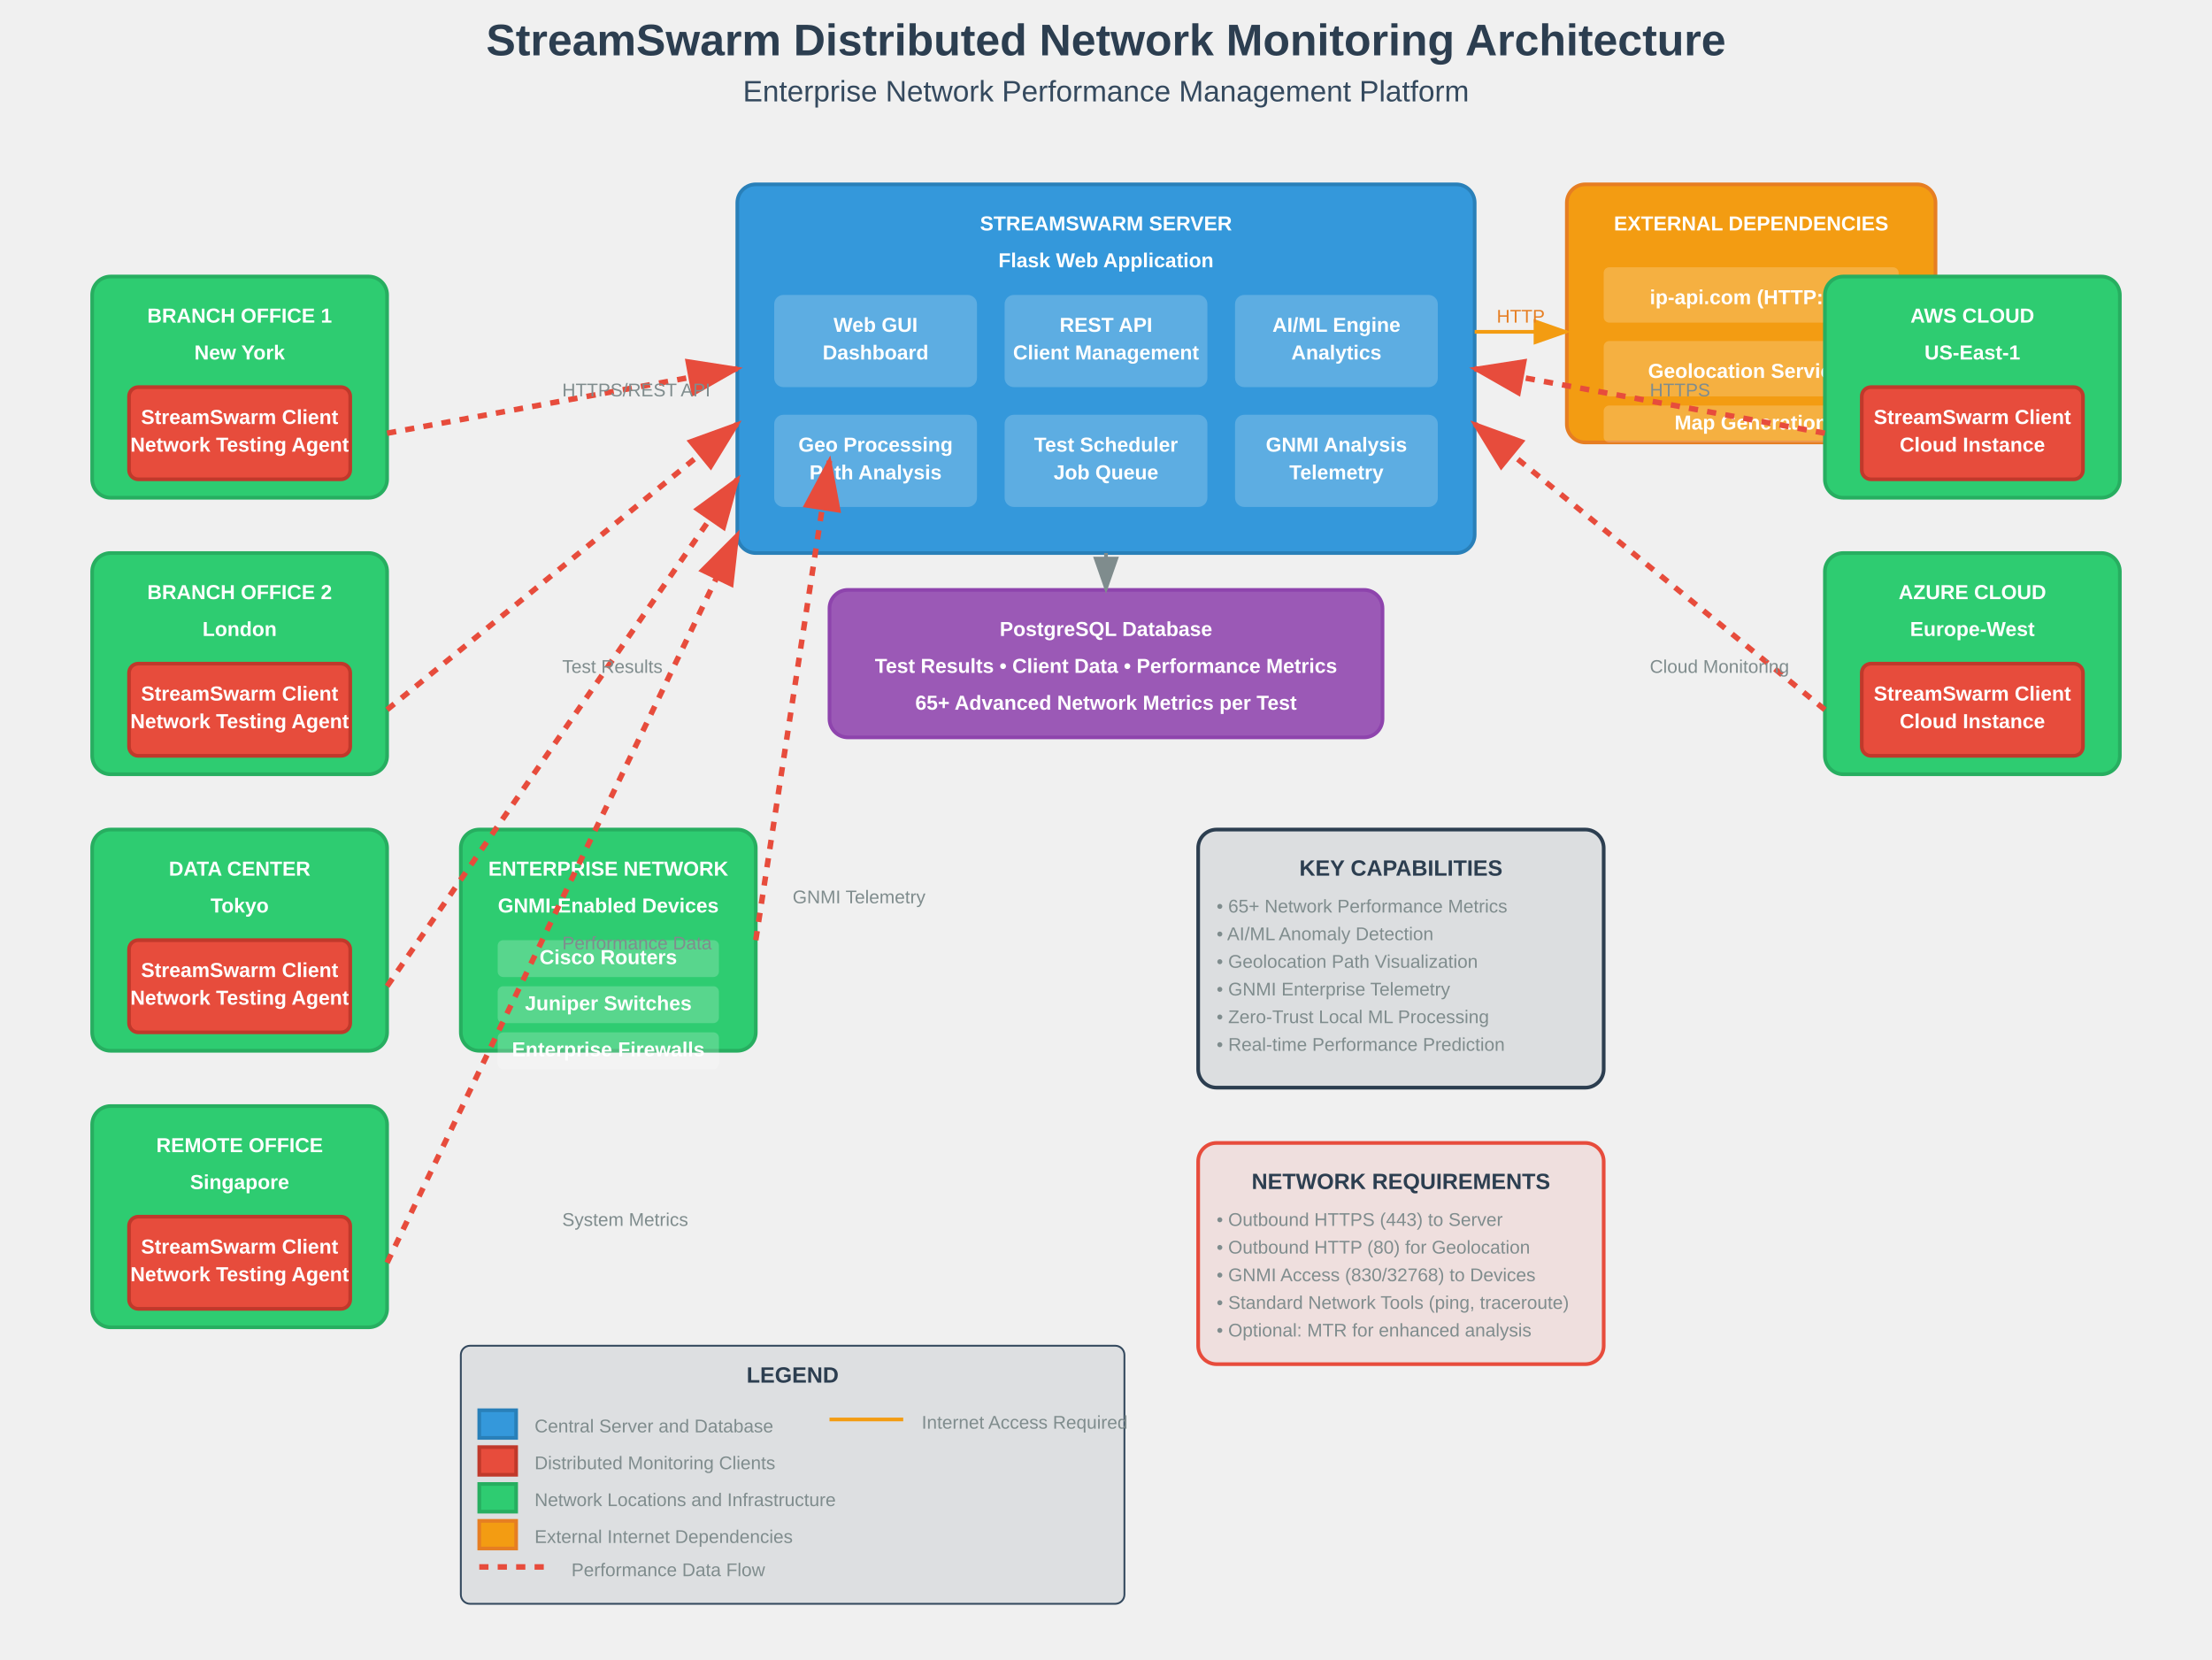
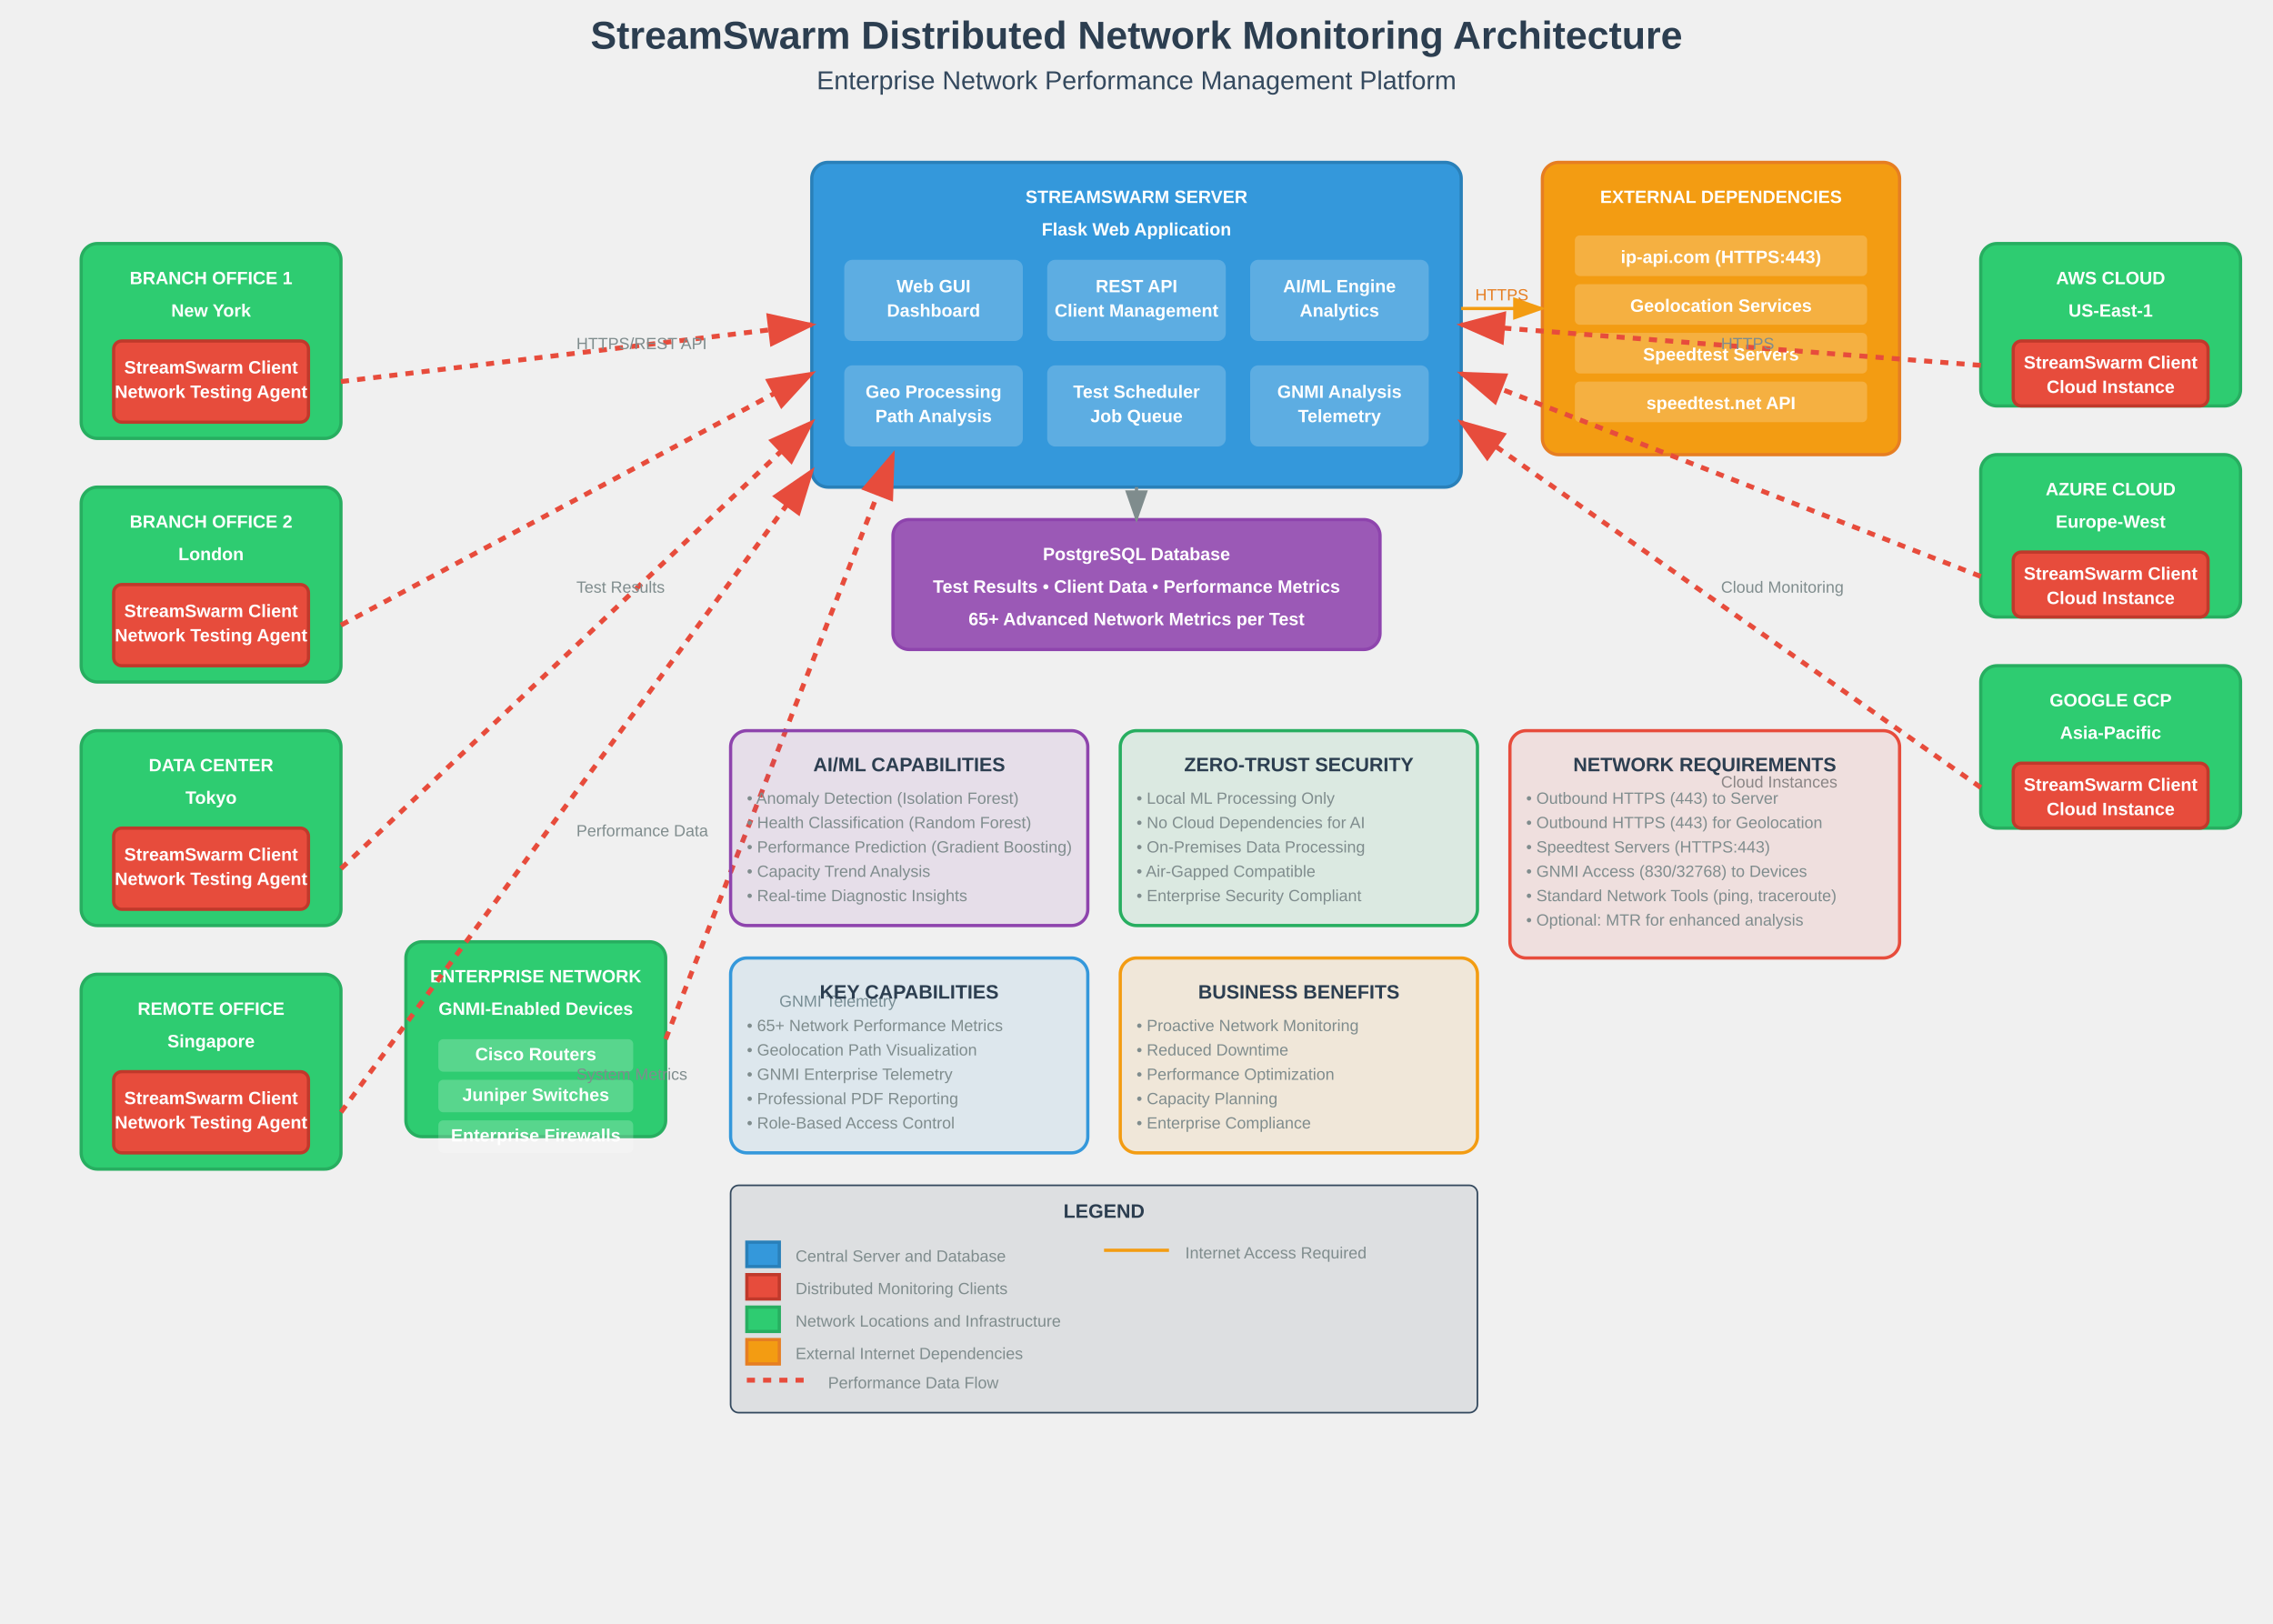
- <svg xmlns="http://www.w3.org/2000/svg" width="1200" height="900" viewBox="0 0 1200 900">
+ <svg xmlns="http://www.w3.org/2000/svg" width="1400" height="1000" viewBox="0 0 1400 1000">
  <defs>
    <style>
      .title { font-family: Arial, sans-serif; font-size: 24px; font-weight: bold; fill: #2c3e50; }
      .subtitle { font-family: Arial, sans-serif; font-size: 16px; fill: #34495e; }
      .label { font-family: Arial, sans-serif; font-size: 12px; fill: #2c3e50; }
      .small-label { font-family: Arial, sans-serif; font-size: 10px; fill: #7f8c8d; }
      .server-box { fill: #3498db; stroke: #2980b9; stroke-width: 2; }
      .client-box { fill: #e74c3c; stroke: #c0392b; stroke-width: 2; }
      .internet-box { fill: #f39c12; stroke: #e67e22; stroke-width: 2; }
      .network-box { fill: #2ecc71; stroke: #27ae60; stroke-width: 2; }
      .database-box { fill: #9b59b6; stroke: #8e44ad; stroke-width: 2; }
      .connection-line { stroke: #7f8c8d; stroke-width: 2; fill: none; }
      .data-flow { stroke: #e74c3c; stroke-width: 3; fill: none; stroke-dasharray: 5,5; }
      .internet-flow { stroke: #f39c12; stroke-width: 2; fill: none; }
      .white-text { fill: white; font-family: Arial, sans-serif; font-size: 11px; font-weight: bold; }
      .dependency-text { fill: #e67e22; font-family: Arial, sans-serif; font-size: 10px; }
    </style>
    <marker id="arrowhead" markerWidth="10" markerHeight="7" refX="9" refY="3.5" orient="auto">
      <polygon points="0 0, 10 3.5, 0 7" fill="#7f8c8d" />
    </marker>
    <marker id="dataflow" markerWidth="10" markerHeight="7" refX="9" refY="3.5" orient="auto">
      <polygon points="0 0, 10 3.5, 0 7" fill="#e74c3c" />
    </marker>
    <marker id="internetflow" markerWidth="10" markerHeight="7" refX="9" refY="3.5" orient="auto">
      <polygon points="0 0, 10 3.5, 0 7" fill="#f39c12" />
    </marker>
  </defs>
-   <text x="600" y="30" text-anchor="middle" class="title">StreamSwarm Distributed Network Monitoring Architecture</text>
-   <text x="600" y="55" text-anchor="middle" class="subtitle">Enterprise Network Performance Management Platform</text>
-   <rect x="400" y="100" width="400" height="200" rx="10" class="server-box" />
-   <text x="600" y="125" text-anchor="middle" class="white-text" font-size="14">STREAMSWARM SERVER</text>
-   <text x="600" y="145" text-anchor="middle" class="white-text" font-size="12">Flask Web Application</text>
-   <rect x="420" y="160" width="110" height="50" rx="5" fill="rgba(255,255,255,0.2)" />
-   <text x="475" y="180" text-anchor="middle" class="white-text" font-size="10">Web GUI</text>
-   <text x="475" y="195" text-anchor="middle" class="white-text" font-size="10">Dashboard</text>
-   <rect x="545" y="160" width="110" height="50" rx="5" fill="rgba(255,255,255,0.2)" />
-   <text x="600" y="180" text-anchor="middle" class="white-text" font-size="10">REST API</text>
-   <text x="600" y="195" text-anchor="middle" class="white-text" font-size="10">Client Management</text>
-   <rect x="670" y="160" width="110" height="50" rx="5" fill="rgba(255,255,255,0.2)" />
-   <text x="725" y="180" text-anchor="middle" class="white-text" font-size="10">AI/ML Engine</text>
-   <text x="725" y="195" text-anchor="middle" class="white-text" font-size="10">Analytics</text>
-   <rect x="420" y="225" width="110" height="50" rx="5" fill="rgba(255,255,255,0.2)" />
-   <text x="475" y="245" text-anchor="middle" class="white-text" font-size="10">Geo Processing</text>
-   <text x="475" y="260" text-anchor="middle" class="white-text" font-size="10">Path Analysis</text>
-   <rect x="545" y="225" width="110" height="50" rx="5" fill="rgba(255,255,255,0.2)" />
-   <text x="600" y="245" text-anchor="middle" class="white-text" font-size="10">Test Scheduler</text>
-   <text x="600" y="260" text-anchor="middle" class="white-text" font-size="10">Job Queue</text>
-   <rect x="670" y="225" width="110" height="50" rx="5" fill="rgba(255,255,255,0.2)" />
-   <text x="725" y="245" text-anchor="middle" class="white-text" font-size="10">GNMI Analysis</text>
-   <text x="725" y="260" text-anchor="middle" class="white-text" font-size="10">Telemetry</text>
-   <rect x="450" y="320" width="300" height="80" rx="10" class="database-box" />
-   <text x="600" y="345" text-anchor="middle" class="white-text" font-size="12">PostgreSQL Database</text>
-   <text x="600" y="365" text-anchor="middle" class="white-text" font-size="11">Test Results • Client Data • Performance Metrics</text>
-   <text x="600" y="385" text-anchor="middle" class="white-text" font-size="11">65+ Advanced Network Metrics per Test</text>
-   <line x1="600" y1="300" x2="600" y2="320" class="connection-line" marker-end="url(#arrowhead)" />
-   <rect x="850" y="100" width="200" height="140" rx="10" class="internet-box" />
-   <text x="950" y="125" text-anchor="middle" class="white-text" font-size="12">EXTERNAL DEPENDENCIES</text>
-   <rect x="870" y="145" width="160" height="30" rx="3" fill="rgba(255,255,255,0.2)" />
-   <text x="950" y="165" text-anchor="middle" class="white-text" font-size="10">ip-api.com (HTTP:80)</text>
-   <rect x="870" y="185" width="160" height="30" rx="3" fill="rgba(255,255,255,0.2)" />
-   <text x="950" y="205" text-anchor="middle" class="white-text" font-size="10">Geolocation Services</text>
-   <rect x="870" y="220" width="160" height="20" rx="3" fill="rgba(255,255,255,0.2)" />
-   <text x="950" y="233" text-anchor="middle" class="white-text" font-size="9">Map Generation</text>
-   <line x1="800" y1="180" x2="850" y2="180" class="internet-flow" marker-end="url(#internetflow)" />
-   <text x="825" y="175" text-anchor="middle" class="dependency-text" font-size="9">HTTP</text>
+   <text x="700" y="30" text-anchor="middle" class="title">StreamSwarm Distributed Network Monitoring Architecture</text>
+   <text x="700" y="55" text-anchor="middle" class="subtitle">Enterprise Network Performance Management Platform</text>
+   <rect x="500" y="100" width="400" height="200" rx="10" class="server-box" />
+   <text x="700" y="125" text-anchor="middle" class="white-text" font-size="14">STREAMSWARM SERVER</text>
+   <text x="700" y="145" text-anchor="middle" class="white-text" font-size="12">Flask Web Application</text>
+   <rect x="520" y="160" width="110" height="50" rx="5" fill="rgba(255,255,255,0.2)" />
+   <text x="575" y="180" text-anchor="middle" class="white-text" font-size="10">Web GUI</text>
+   <text x="575" y="195" text-anchor="middle" class="white-text" font-size="10">Dashboard</text>
+   <rect x="645" y="160" width="110" height="50" rx="5" fill="rgba(255,255,255,0.2)" />
+   <text x="700" y="180" text-anchor="middle" class="white-text" font-size="10">REST API</text>
+   <text x="700" y="195" text-anchor="middle" class="white-text" font-size="10">Client Management</text>
+   <rect x="770" y="160" width="110" height="50" rx="5" fill="rgba(255,255,255,0.2)" />
+   <text x="825" y="180" text-anchor="middle" class="white-text" font-size="10">AI/ML Engine</text>
+   <text x="825" y="195" text-anchor="middle" class="white-text" font-size="10">Analytics</text>
+   <rect x="520" y="225" width="110" height="50" rx="5" fill="rgba(255,255,255,0.2)" />
+   <text x="575" y="245" text-anchor="middle" class="white-text" font-size="10">Geo Processing</text>
+   <text x="575" y="260" text-anchor="middle" class="white-text" font-size="10">Path Analysis</text>
+   <rect x="645" y="225" width="110" height="50" rx="5" fill="rgba(255,255,255,0.2)" />
+   <text x="700" y="245" text-anchor="middle" class="white-text" font-size="10">Test Scheduler</text>
+   <text x="700" y="260" text-anchor="middle" class="white-text" font-size="10">Job Queue</text>
+   <rect x="770" y="225" width="110" height="50" rx="5" fill="rgba(255,255,255,0.2)" />
+   <text x="825" y="245" text-anchor="middle" class="white-text" font-size="10">GNMI Analysis</text>
+   <text x="825" y="260" text-anchor="middle" class="white-text" font-size="10">Telemetry</text>
+   <rect x="550" y="320" width="300" height="80" rx="10" class="database-box" />
+   <text x="700" y="345" text-anchor="middle" class="white-text" font-size="12">PostgreSQL Database</text>
+   <text x="700" y="365" text-anchor="middle" class="white-text" font-size="11">Test Results • Client Data • Performance Metrics</text>
+   <text x="700" y="385" text-anchor="middle" class="white-text" font-size="11">65+ Advanced Network Metrics per Test</text>
+   <line x1="700" y1="300" x2="700" y2="320" class="connection-line" marker-end="url(#arrowhead)" />
+   <rect x="950" y="100" width="220" height="180" rx="10" class="internet-box" />
+   <text x="1060" y="125" text-anchor="middle" class="white-text" font-size="12">EXTERNAL DEPENDENCIES</text>
+   <rect x="970" y="145" width="180" height="25" rx="3" fill="rgba(255,255,255,0.2)" />
+   <text x="1060" y="162" text-anchor="middle" class="white-text" font-size="10">ip-api.com (HTTPS:443)</text>
+   <rect x="970" y="175" width="180" height="25" rx="3" fill="rgba(255,255,255,0.2)" />
+   <text x="1060" y="192" text-anchor="middle" class="white-text" font-size="10">Geolocation Services</text>
+   <rect x="970" y="205" width="180" height="25" rx="3" fill="rgba(255,255,255,0.2)" />
+   <text x="1060" y="222" text-anchor="middle" class="white-text" font-size="10">Speedtest Servers</text>
+   <rect x="970" y="235" width="180" height="25" rx="3" fill="rgba(255,255,255,0.2)" />
+   <text x="1060" y="252" text-anchor="middle" class="white-text" font-size="10">speedtest.net API</text>
+   <line x1="900" y1="190" x2="950" y2="190" class="internet-flow" marker-end="url(#internetflow)" />
+   <text x="925" y="185" text-anchor="middle" class="dependency-text" font-size="9">HTTPS</text>
  <rect x="50" y="150" width="160" height="120" rx="10" class="network-box" />
  <text x="130" y="175" text-anchor="middle" class="white-text" font-size="12">BRANCH OFFICE 1</text>
  <text x="130" y="195" text-anchor="middle" class="white-text" font-size="11">New York</text>
  <rect x="70" y="210" width="120" height="50" rx="5" class="client-box" />
  <text x="130" y="230" text-anchor="middle" class="white-text" font-size="10">StreamSwarm Client</text>
  <text x="130" y="245" text-anchor="middle" class="white-text" font-size="10">Network Testing Agent</text>
  <rect x="50" y="300" width="160" height="120" rx="10" class="network-box" />
  <text x="130" y="325" text-anchor="middle" class="white-text" font-size="12">BRANCH OFFICE 2</text>
  <text x="130" y="345" text-anchor="middle" class="white-text" font-size="11">London</text>
  <rect x="70" y="360" width="120" height="50" rx="5" class="client-box" />
  <text x="130" y="380" text-anchor="middle" class="white-text" font-size="10">StreamSwarm Client</text>
  <text x="130" y="395" text-anchor="middle" class="white-text" font-size="10">Network Testing Agent</text>
  <rect x="50" y="450" width="160" height="120" rx="10" class="network-box" />
  <text x="130" y="475" text-anchor="middle" class="white-text" font-size="12">DATA CENTER</text>
  <text x="130" y="495" text-anchor="middle" class="white-text" font-size="11">Tokyo</text>
  <rect x="70" y="510" width="120" height="50" rx="5" class="client-box" />
  <text x="130" y="530" text-anchor="middle" class="white-text" font-size="10">StreamSwarm Client</text>
  <text x="130" y="545" text-anchor="middle" class="white-text" font-size="10">Network Testing Agent</text>
  <rect x="50" y="600" width="160" height="120" rx="10" class="network-box" />
  <text x="130" y="625" text-anchor="middle" class="white-text" font-size="12">REMOTE OFFICE</text>
  <text x="130" y="645" text-anchor="middle" class="white-text" font-size="11">Singapore</text>
  <rect x="70" y="660" width="120" height="50" rx="5" class="client-box" />
  <text x="130" y="680" text-anchor="middle" class="white-text" font-size="10">StreamSwarm Client</text>
  <text x="130" y="695" text-anchor="middle" class="white-text" font-size="10">Network Testing Agent</text>
-   <rect x="990" y="150" width="160" height="120" rx="10" class="network-box" />
-   <text x="1070" y="175" text-anchor="middle" class="white-text" font-size="12">AWS CLOUD</text>
-   <text x="1070" y="195" text-anchor="middle" class="white-text" font-size="11">US-East-1</text>
-   <rect x="1010" y="210" width="120" height="50" rx="5" class="client-box" />
-   <text x="1070" y="230" text-anchor="middle" class="white-text" font-size="10">StreamSwarm Client</text>
-   <text x="1070" y="245" text-anchor="middle" class="white-text" font-size="10">Cloud Instance</text>
-   <rect x="990" y="300" width="160" height="120" rx="10" class="network-box" />
-   <text x="1070" y="325" text-anchor="middle" class="white-text" font-size="12">AZURE CLOUD</text>
-   <text x="1070" y="345" text-anchor="middle" class="white-text" font-size="11">Europe-West</text>
-   <rect x="1010" y="360" width="120" height="50" rx="5" class="client-box" />
-   <text x="1070" y="380" text-anchor="middle" class="white-text" font-size="10">StreamSwarm Client</text>
-   <text x="1070" y="395" text-anchor="middle" class="white-text" font-size="10">Cloud Instance</text>
-   <rect x="250" y="450" width="160" height="120" rx="10" class="network-box" />
-   <text x="330" y="475" text-anchor="middle" class="white-text" font-size="12">ENTERPRISE NETWORK</text>
-   <text x="330" y="495" text-anchor="middle" class="white-text" font-size="11">GNMI-Enabled Devices</text>
-   <rect x="270" y="510" width="120" height="20" rx="3" fill="rgba(255,255,255,0.2)" />
-   <text x="330" y="523" text-anchor="middle" class="white-text" font-size="9">Cisco Routers</text>
-   <rect x="270" y="535" width="120" height="20" rx="3" fill="rgba(255,255,255,0.2)" />
-   <text x="330" y="548" text-anchor="middle" class="white-text" font-size="9">Juniper Switches</text>
-   <rect x="270" y="560" width="120" height="20" rx="3" fill="rgba(255,255,255,0.2)" />
-   <text x="330" y="573" text-anchor="middle" class="white-text" font-size="9">Enterprise Firewalls</text>
-   <line x1="210" y1="235" x2="400" y2="200" class="data-flow" marker-end="url(#dataflow)" />
-   <line x1="210" y1="385" x2="400" y2="230" class="data-flow" marker-end="url(#dataflow)" />
-   <line x1="210" y1="535" x2="400" y2="260" class="data-flow" marker-end="url(#dataflow)" />
-   <line x1="210" y1="685" x2="400" y2="290" class="data-flow" marker-end="url(#dataflow)" />
-   <line x1="990" y1="235" x2="800" y2="200" class="data-flow" marker-end="url(#dataflow)" />
-   <line x1="990" y1="385" x2="800" y2="230" class="data-flow" marker-end="url(#dataflow)" />
-   <line x1="410" y1="510" x2="450" y2="250" class="data-flow" marker-end="url(#dataflow)" />
-   <text x="305" y="215" class="small-label">HTTPS/REST API</text>
-   <text x="305" y="365" class="small-label">Test Results</text>
-   <text x="305" y="515" class="small-label">Performance Data</text>
-   <text x="305" y="665" class="small-label">System Metrics</text>
-   <text x="895" y="215" class="small-label">HTTPS</text>
-   <text x="895" y="365" class="small-label">Cloud Monitoring</text>
-   <text x="430" y="490" class="small-label">GNMI Telemetry</text>
-   <rect x="250" y="730" width="360" height="140" rx="5" fill="rgba(52, 73, 94, 0.1)" stroke="#34495e" stroke-width="1" />
-   <text x="430" y="750" text-anchor="middle" class="label" font-weight="bold">LEGEND</text>
-   <rect x="260" y="765" width="20" height="15" class="server-box" />
-   <text x="290" y="777" class="small-label">Central Server and Database</text>
-   <rect x="260" y="785" width="20" height="15" class="client-box" />
-   <text x="290" y="797" class="small-label">Distributed Monitoring Clients</text>
-   <rect x="260" y="805" width="20" height="15" class="network-box" />
-   <text x="290" y="817" class="small-label">Network Locations and Infrastructure</text>
-   <rect x="260" y="825" width="20" height="15" class="internet-box" />
-   <text x="290" y="837" class="small-label">External Internet Dependencies</text>
-   <line x1="260" y1="850" x2="300" y2="850" class="data-flow" />
-   <text x="310" y="855" class="small-label">Performance Data Flow</text>
-   <line x1="450" y1="770" x2="490" y2="770" class="internet-flow" />
-   <text x="500" y="775" class="small-label">Internet Access Required</text>
-   <rect x="650" y="450" width="220" height="140" rx="10" fill="rgba(44, 62, 80, 0.1)" stroke="#2c3e50" stroke-width="2" />
-   <text x="760" y="475" text-anchor="middle" class="label" font-weight="bold">KEY CAPABILITIES</text>
-   <text x="660" y="495" class="small-label">• 65+ Network Performance Metrics</text>
-   <text x="660" y="510" class="small-label">• AI/ML Anomaly Detection</text>
-   <text x="660" y="525" class="small-label">• Geolocation Path Visualization</text>
-   <text x="660" y="540" class="small-label">• GNMI Enterprise Telemetry</text>
-   <text x="660" y="555" class="small-label">• Zero-Trust Local ML Processing</text>
-   <text x="660" y="570" class="small-label">• Real-time Performance Prediction</text>
-   <rect x="650" y="620" width="220" height="120" rx="10" fill="rgba(231, 76, 60, 0.1)" stroke="#e74c3c" stroke-width="2" />
-   <text x="760" y="645" text-anchor="middle" class="label" font-weight="bold">NETWORK REQUIREMENTS</text>
-   <text x="660" y="665" class="small-label">• Outbound HTTPS (443) to Server</text>
-   <text x="660" y="680" class="small-label">• Outbound HTTP (80) for Geolocation</text>
-   <text x="660" y="695" class="small-label">• GNMI Access (830/32768) to Devices</text>
-   <text x="660" y="710" class="small-label">• Standard Network Tools (ping, traceroute)</text>
-   <text x="660" y="725" class="small-label">• Optional: MTR for enhanced analysis</text>
+   <rect x="1220" y="150" width="160" height="100" rx="10" class="network-box" />
+   <text x="1300" y="175" text-anchor="middle" class="white-text" font-size="12">AWS CLOUD</text>
+   <text x="1300" y="195" text-anchor="middle" class="white-text" font-size="11">US-East-1</text>
+   <rect x="1240" y="210" width="120" height="40" rx="5" class="client-box" />
+   <text x="1300" y="227" text-anchor="middle" class="white-text" font-size="10">StreamSwarm Client</text>
+   <text x="1300" y="242" text-anchor="middle" class="white-text" font-size="10">Cloud Instance</text>
+   <rect x="1220" y="280" width="160" height="100" rx="10" class="network-box" />
+   <text x="1300" y="305" text-anchor="middle" class="white-text" font-size="12">AZURE CLOUD</text>
+   <text x="1300" y="325" text-anchor="middle" class="white-text" font-size="11">Europe-West</text>
+   <rect x="1240" y="340" width="120" height="40" rx="5" class="client-box" />
+   <text x="1300" y="357" text-anchor="middle" class="white-text" font-size="10">StreamSwarm Client</text>
+   <text x="1300" y="372" text-anchor="middle" class="white-text" font-size="10">Cloud Instance</text>
+   <rect x="1220" y="410" width="160" height="100" rx="10" class="network-box" />
+   <text x="1300" y="435" text-anchor="middle" class="white-text" font-size="12">GOOGLE GCP</text>
+   <text x="1300" y="455" text-anchor="middle" class="white-text" font-size="11">Asia-Pacific</text>
+   <rect x="1240" y="470" width="120" height="40" rx="5" class="client-box" />
+   <text x="1300" y="487" text-anchor="middle" class="white-text" font-size="10">StreamSwarm Client</text>
+   <text x="1300" y="502" text-anchor="middle" class="white-text" font-size="10">Cloud Instance</text>
+   <rect x="250" y="580" width="160" height="120" rx="10" class="network-box" />
+   <text x="330" y="605" text-anchor="middle" class="white-text" font-size="12">ENTERPRISE NETWORK</text>
+   <text x="330" y="625" text-anchor="middle" class="white-text" font-size="11">GNMI-Enabled Devices</text>
+   <rect x="270" y="640" width="120" height="20" rx="3" fill="rgba(255,255,255,0.2)" />
+   <text x="330" y="653" text-anchor="middle" class="white-text" font-size="9">Cisco Routers</text>
+   <rect x="270" y="665" width="120" height="20" rx="3" fill="rgba(255,255,255,0.2)" />
+   <text x="330" y="678" text-anchor="middle" class="white-text" font-size="9">Juniper Switches</text>
+   <rect x="270" y="690" width="120" height="20" rx="3" fill="rgba(255,255,255,0.2)" />
+   <text x="330" y="703" text-anchor="middle" class="white-text" font-size="9">Enterprise Firewalls</text>
+   <line x1="210" y1="235" x2="500" y2="200" class="data-flow" marker-end="url(#dataflow)" />
+   <line x1="210" y1="385" x2="500" y2="230" class="data-flow" marker-end="url(#dataflow)" />
+   <line x1="210" y1="535" x2="500" y2="260" class="data-flow" marker-end="url(#dataflow)" />
+   <line x1="210" y1="685" x2="500" y2="290" class="data-flow" marker-end="url(#dataflow)" />
+   <line x1="1220" y1="225" x2="900" y2="200" class="data-flow" marker-end="url(#dataflow)" />
+   <line x1="1220" y1="355" x2="900" y2="230" class="data-flow" marker-end="url(#dataflow)" />
+   <line x1="1220" y1="485" x2="900" y2="260" class="data-flow" marker-end="url(#dataflow)" />
+   <line x1="410" y1="640" x2="550" y2="280" class="data-flow" marker-end="url(#dataflow)" />
+   <text x="355" y="215" class="small-label">HTTPS/REST API</text>
+   <text x="355" y="365" class="small-label">Test Results</text>
+   <text x="355" y="515" class="small-label">Performance Data</text>
+   <text x="355" y="665" class="small-label">System Metrics</text>
+   <text x="1060" y="215" class="small-label">HTTPS</text>
+   <text x="1060" y="365" class="small-label">Cloud Monitoring</text>
+   <text x="1060" y="485" class="small-label">Cloud Instances</text>
+   <text x="480" y="620" class="small-label">GNMI Telemetry</text>
+   <rect x="450" y="450" width="220" height="120" rx="10" fill="rgba(142, 68, 173, 0.1)" stroke="#8e44ad" stroke-width="2" />
+   <text x="560" y="475" text-anchor="middle" class="label" font-weight="bold">AI/ML CAPABILITIES</text>
+   <text x="460" y="495" class="small-label">• Anomaly Detection (Isolation Forest)</text>
+   <text x="460" y="510" class="small-label">• Health Classification (Random Forest)</text>
+   <text x="460" y="525" class="small-label">• Performance Prediction (Gradient Boosting)</text>
+   <text x="460" y="540" class="small-label">• Capacity Trend Analysis</text>
+   <text x="460" y="555" class="small-label">• Real-time Diagnostic Insights</text>
+   <rect x="690" y="450" width="220" height="120" rx="10" fill="rgba(39, 174, 96, 0.1)" stroke="#27ae60" stroke-width="2" />
+   <text x="800" y="475" text-anchor="middle" class="label" font-weight="bold">ZERO-TRUST SECURITY</text>
+   <text x="700" y="495" class="small-label">• Local ML Processing Only</text>
+   <text x="700" y="510" class="small-label">• No Cloud Dependencies for AI</text>
+   <text x="700" y="525" class="small-label">• On-Premises Data Processing</text>
+   <text x="700" y="540" class="small-label">• Air-Gapped Compatible</text>
+   <text x="700" y="555" class="small-label">• Enterprise Security Compliant</text>
+   <rect x="930" y="450" width="240" height="140" rx="10" fill="rgba(231, 76, 60, 0.1)" stroke="#e74c3c" stroke-width="2" />
+   <text x="1050" y="475" text-anchor="middle" class="label" font-weight="bold">NETWORK REQUIREMENTS</text>
+   <text x="940" y="495" class="small-label">• Outbound HTTPS (443) to Server</text>
+   <text x="940" y="510" class="small-label">• Outbound HTTPS (443) for Geolocation</text>
+   <text x="940" y="525" class="small-label">• Speedtest Servers (HTTPS:443)</text>
+   <text x="940" y="540" class="small-label">• GNMI Access (830/32768) to Devices</text>
+   <text x="940" y="555" class="small-label">• Standard Network Tools (ping, traceroute)</text>
+   <text x="940" y="570" class="small-label">• Optional: MTR for enhanced analysis</text>
+   <rect x="450" y="590" width="220" height="120" rx="10" fill="rgba(52, 152, 219, 0.1)" stroke="#3498db" stroke-width="2" />
+   <text x="560" y="615" text-anchor="middle" class="label" font-weight="bold">KEY CAPABILITIES</text>
+   <text x="460" y="635" class="small-label">• 65+ Network Performance Metrics</text>
+   <text x="460" y="650" class="small-label">• Geolocation Path Visualization</text>
+   <text x="460" y="665" class="small-label">• GNMI Enterprise Telemetry</text>
+   <text x="460" y="680" class="small-label">• Professional PDF Reporting</text>
+   <text x="460" y="695" class="small-label">• Role-Based Access Control</text>
+   <rect x="690" y="590" width="220" height="120" rx="10" fill="rgba(243, 156, 18, 0.1)" stroke="#f39c12" stroke-width="2" />
+   <text x="800" y="615" text-anchor="middle" class="label" font-weight="bold">BUSINESS BENEFITS</text>
+   <text x="700" y="635" class="small-label">• Proactive Network Monitoring</text>
+   <text x="700" y="650" class="small-label">• Reduced Downtime</text>
+   <text x="700" y="665" class="small-label">• Performance Optimization</text>
+   <text x="700" y="680" class="small-label">• Capacity Planning</text>
+   <text x="700" y="695" class="small-label">• Enterprise Compliance</text>
+   <rect x="450" y="730" width="460" height="140" rx="5" fill="rgba(52, 73, 94, 0.1)" stroke="#34495e" stroke-width="1" />
+   <text x="680" y="750" text-anchor="middle" class="label" font-weight="bold">LEGEND</text>
+   <rect x="460" y="765" width="20" height="15" class="server-box" />
+   <text x="490" y="777" class="small-label">Central Server and Database</text>
+   <rect x="460" y="785" width="20" height="15" class="client-box" />
+   <text x="490" y="797" class="small-label">Distributed Monitoring Clients</text>
+   <rect x="460" y="805" width="20" height="15" class="network-box" />
+   <text x="490" y="817" class="small-label">Network Locations and Infrastructure</text>
+   <rect x="460" y="825" width="20" height="15" class="internet-box" />
+   <text x="490" y="837" class="small-label">External Internet Dependencies</text>
+   <line x1="460" y1="850" x2="500" y2="850" class="data-flow" />
+   <text x="510" y="855" class="small-label">Performance Data Flow</text>
+   <line x1="680" y1="770" x2="720" y2="770" class="internet-flow" />
+   <text x="730" y="775" class="small-label">Internet Access Required</text>
</svg>
